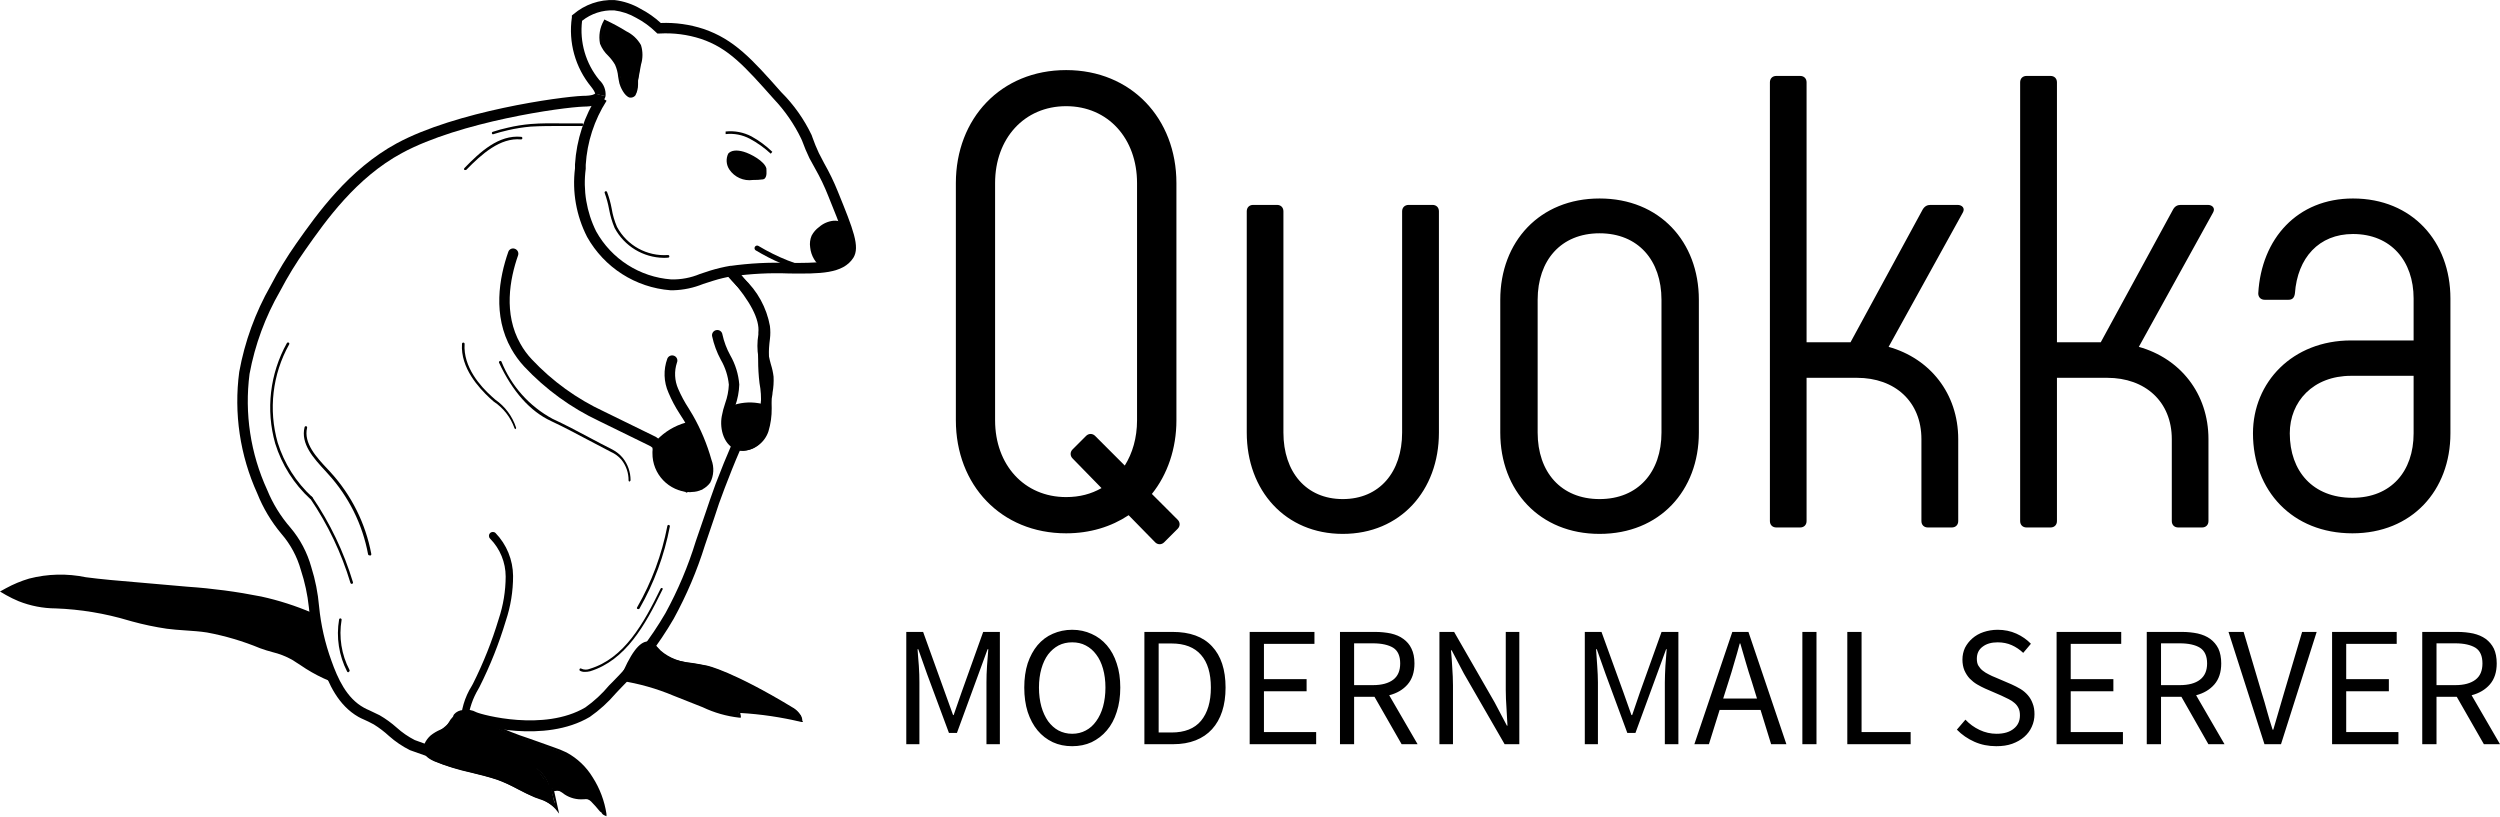
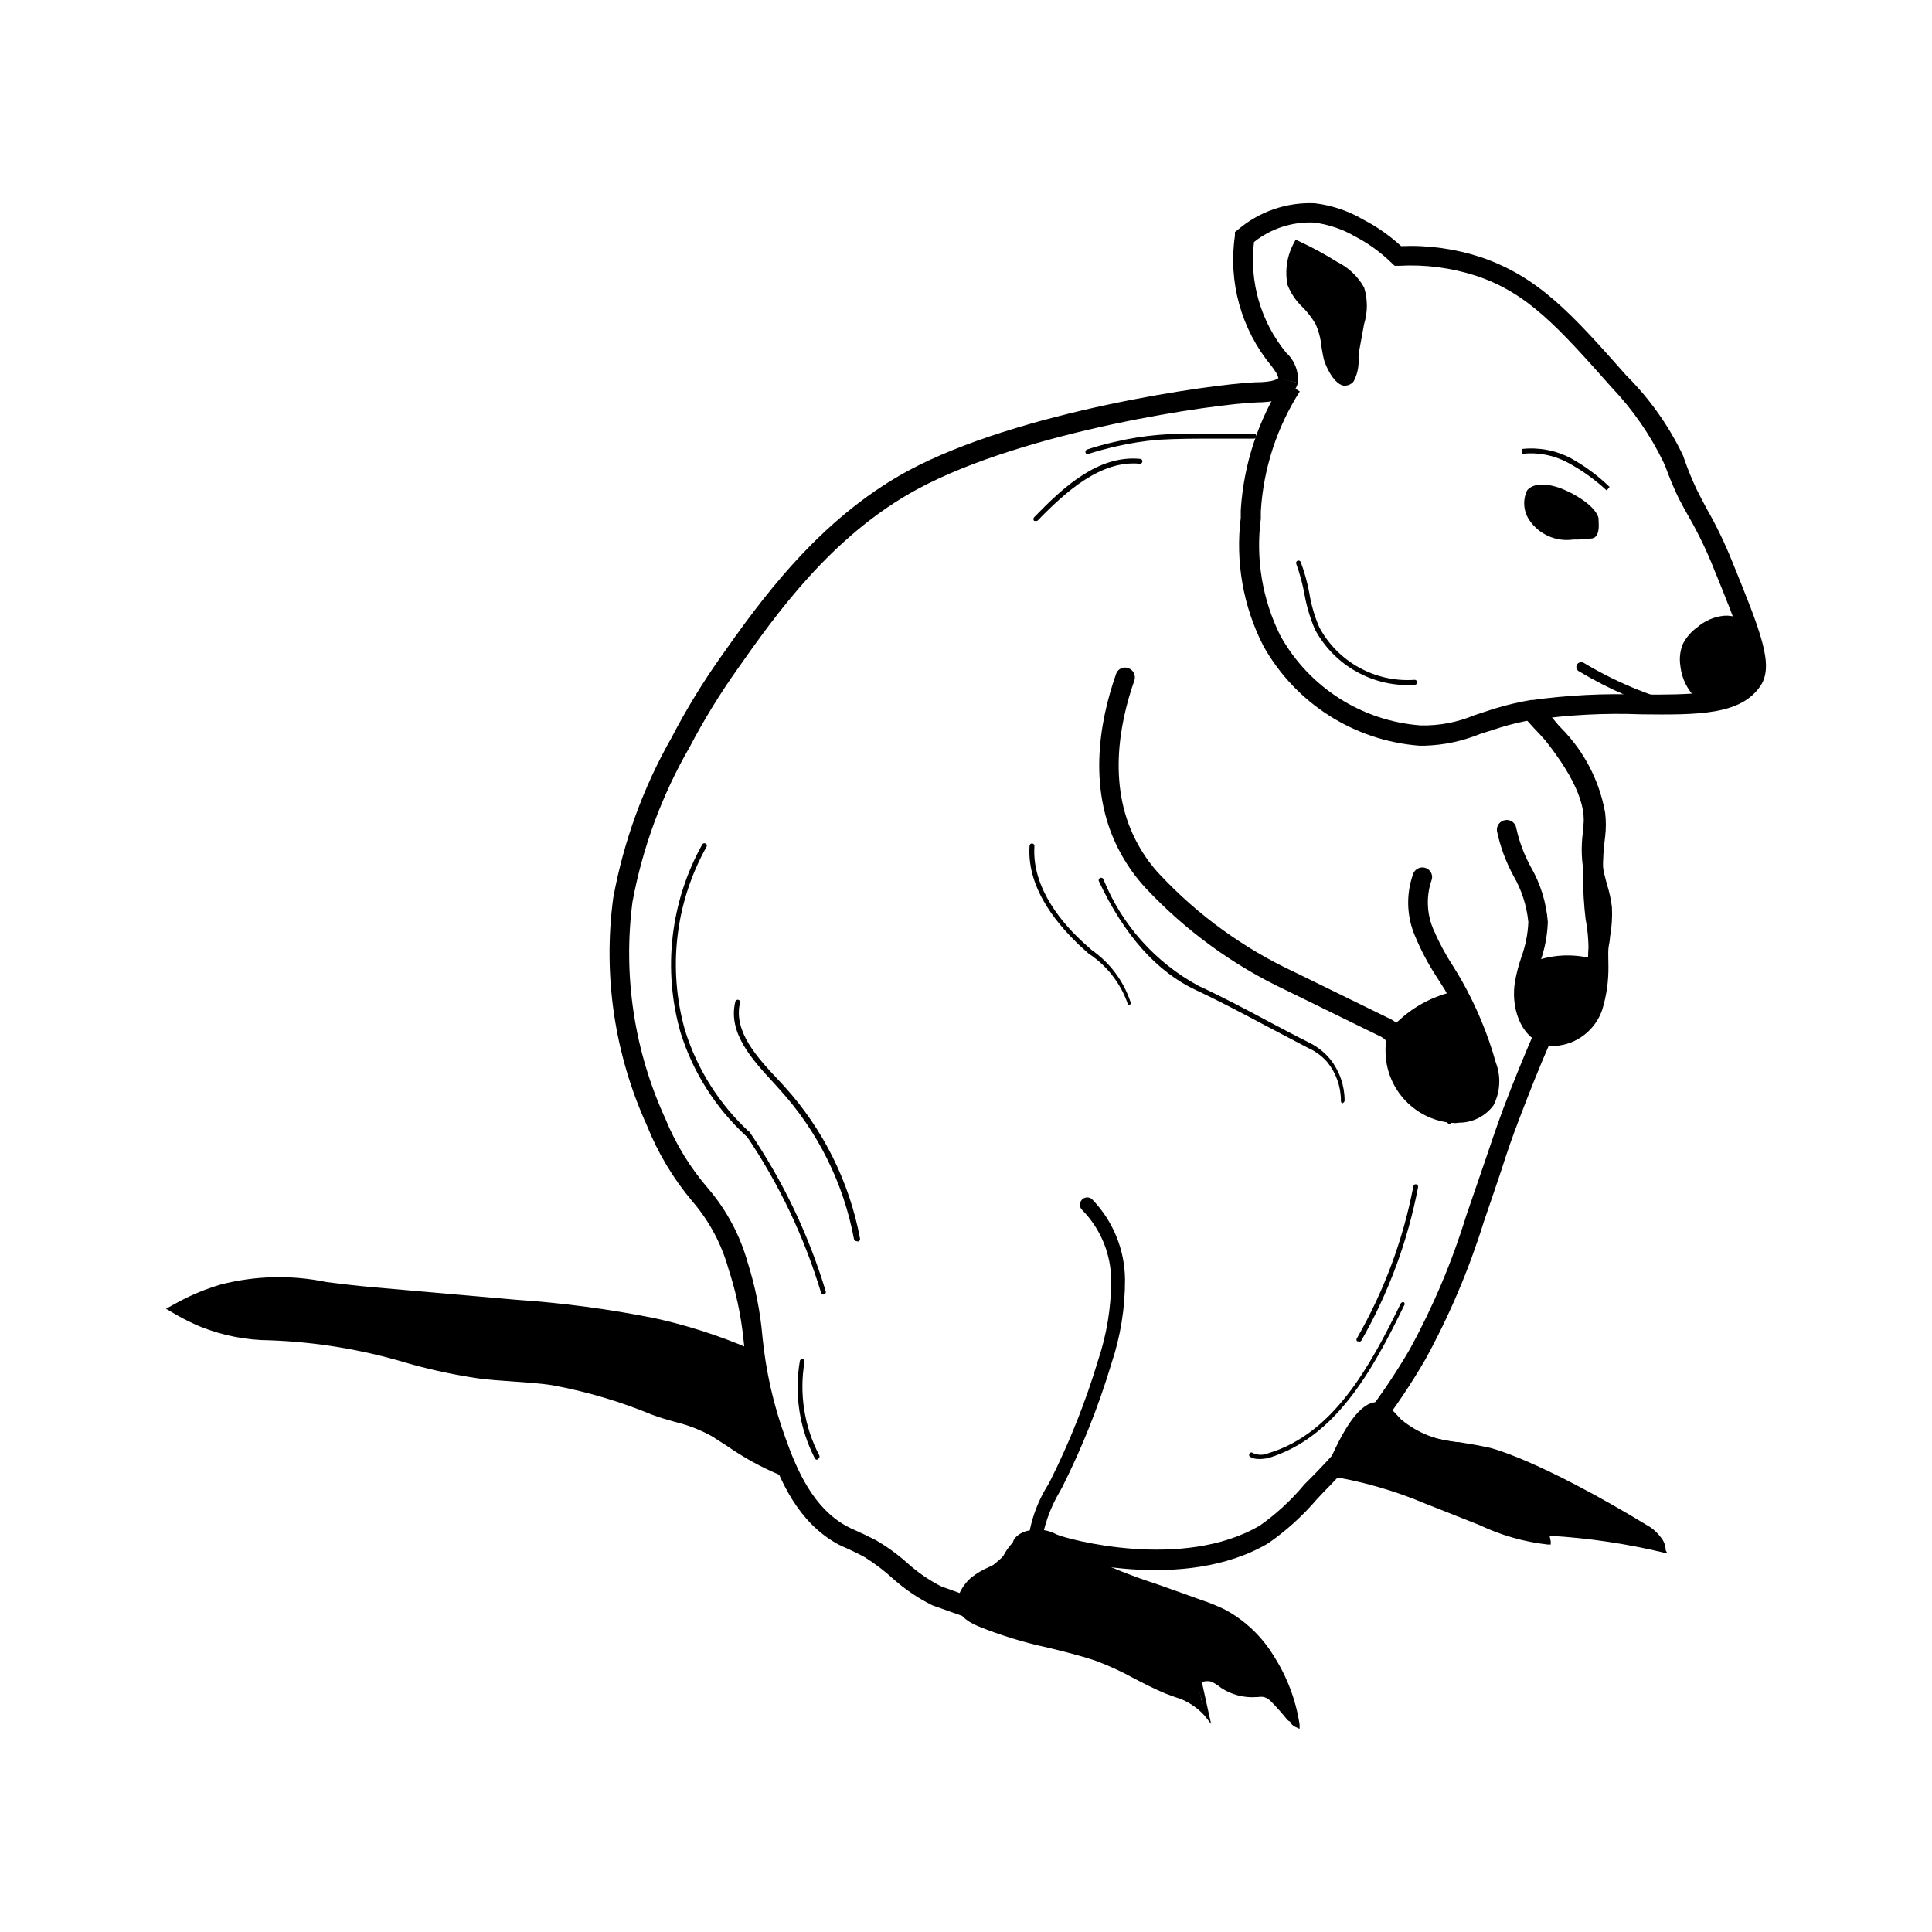
- <svg xmlns="http://www.w3.org/2000/svg" viewBox="128.457 78.374 175.235 57.215">
-   <g fill="#000000" transform="matrix(1, 0, 0, 1, 128.4569, 78.37434)">
+ <svg xmlns="http://www.w3.org/2000/svg" viewBox="175 175 150 150">
+   <rect style="stroke: rgb(0, 0, 0); paint-order: stroke; stroke-opacity: 0; stroke-width: 0px; fill: rgb(255, 255, 255);" x="175" y="175" width="150" height="150" rx="30" ry="30" />
+   <g fill="#000000" transform="matrix(2.070318, 0, 0, 2.070318, 187.8905, 190.773)" style="">
    <g transform="translate(0,0)">
      <g>
+         <rect fill="#000000" fill-opacity="0" stroke-width="2" x="0" y="0" width="60" height="57.215" />
        <svg x="0" y="0" width="60" height="57.215">
-           <svg data-name="Layer 1" viewBox="4.14 13.325 82.116 78.305" x="0px" y="0px">
+           <svg viewBox="4.14 13.325 82.116 78.305" x="0px" y="0px">
            <path d="M80.32,81.35a2,2,0,0,1,.5.47.93.93,0,0,1,.23.61A32.57,32.57,0,0,0,75,81.55c0,.15.07.3.1.44A10.62,10.62,0,0,1,71.63,81l-2.77-1.1a22.24,22.24,0,0,0-5.11-1.45c.68-1.67,1.65-3.62,2.66-3.54.43,0,.65.43,1.08.85,1.15,1.11,2.4,1,4.47,1.45C72,77.25,74.44,77.78,80.32,81.35Z" />
            <path d="M81.18,82.59l-.15,0a33.38,33.38,0,0,0-5.88-.87l.06.29,0,.16h-.16a11,11,0,0,1-3.5-1l-2.78-1.1a21.49,21.49,0,0,0-5.08-1.44l-.15,0,.06-.14c1-2.44,1.86-3.63,2.7-3.63h.08c.36,0,.59.29.86.58l.29.31a5.07,5.07,0,0,0,3,1.17c.42.07.88.14,1.39.25.1,0,2.58.57,8.4,4.11h0a2.19,2.19,0,0,1,.53.51,1.06,1.06,0,0,1,.26.68Zm-6.35-1.17H75a32.86,32.86,0,0,1,5.92.84,1,1,0,0,0-.18-.37,2.15,2.15,0,0,0-.47-.44h0c-5.79-3.52-8.31-4.08-8.33-4.08-.5-.11-1-.19-1.38-.25a5.2,5.2,0,0,1-3.15-1.24l-.31-.32c-.25-.28-.42-.47-.7-.5h0c-.49,0-1.3.6-2.41,3.32a22.59,22.59,0,0,1,5,1.43l2.77,1.11a11.62,11.62,0,0,0,3.25.93l-.06-.28Z" />
            <path d="M55.64,87.09,55.57,87a5.58,5.58,0,0,0,.55.5,4,4,0,0,1,.49.72c.09.17.18.65.35.73s.62,0,.89.09a3.74,3.74,0,0,1,.53.35,2.78,2.78,0,0,0,1.71.43,1.36,1.36,0,0,1,.45,0,1,1,0,0,1,.39.27,12.24,12.24,0,0,1,.83.93c0,.06.11.12.18.1s0-.16,0-.1a.47.47,0,0,0,.27.38A8.92,8.92,0,0,0,60.87,88a6.56,6.56,0,0,0-2.42-2.32,11.23,11.23,0,0,0-1.25-.5l-2.33-.83c-3.74-1.21-5.74-2.82-7.06-2-.31.2-.38.4-1.3,1.13a11.18,11.18,0,0,0-1.09,1c-.51.55-.54.74-.53.85,0,.47.5.76.93,1,1.92.84,4,1.11,6,1.77,1.27.43,2.39,1.19,3.63,1.69a4.52,4.52,0,0,1,2,1.09l-.42-1.88" />
            <path d="M62.32,91.63l-.2-.09a.53.53,0,0,1-.29-.28.45.45,0,0,1-.17-.13,12,12,0,0,0-.82-.92A.82.82,0,0,0,60.5,90a.9.9,0,0,0-.33,0H60.1a2.9,2.9,0,0,1-1.79-.46l-.16-.12a2.16,2.16,0,0,0-.35-.21.85.85,0,0,0-.43,0H57.3l.36,1.64.12.53-.34-.43A3.24,3.24,0,0,0,55.93,90l-.49-.18c-.55-.23-1.08-.5-1.6-.77a14.72,14.72,0,0,0-2-.92c-.81-.27-1.66-.48-2.49-.68a21.17,21.17,0,0,1-3.56-1.1c-.65-.28-1-.63-1-1.05,0-.18.08-.41.57-.94a8.28,8.28,0,0,1,1.06-1l0,0a9.32,9.32,0,0,0,.93-.82,2.23,2.23,0,0,1,.38-.32c.92-.6,2.1-.09,3.89.68.94.4,2,.86,3.28,1.27l1.1.39,1.23.44a10.38,10.38,0,0,1,1.26.51A6.59,6.59,0,0,1,61,87.9a9,9,0,0,1,1.32,3.51Zm-2-1.93a.83.83,0,0,1,.22,0A1,1,0,0,1,61,90a11.81,11.81,0,0,1,.82.91.12.12,0,0,1,.12,0A8.82,8.82,0,0,0,60.76,88a6.24,6.24,0,0,0-2.37-2.27,9,9,0,0,0-1.24-.51l-1.22-.43-1.1-.39c-1.29-.42-2.36-.88-3.3-1.28-1.71-.74-2.85-1.23-3.66-.7a2.07,2.07,0,0,0-.33.29c-.17.16-.43.41-.95.83l-.05,0a8.53,8.53,0,0,0-1,.93c-.51.56-.5.7-.5.75,0,.32.3.6.86.85a22,22,0,0,0,3.52,1.08c.83.2,1.69.41,2.51.68a16,16,0,0,1,2.06.94c.51.26,1,.54,1.58.75.15.07.31.12.47.18a4.32,4.32,0,0,1,1.31.64L57,89.13l-.13,0c-.16-.08-.25-.33-.33-.57a1.46,1.46,0,0,0-.09-.21,3.69,3.69,0,0,0-.46-.7l-.2-.17c-.34-.28-.39-.32-.39-.41v-.08l.08,0a.16.16,0,0,1,.18.06l0,0h0l.28.24a1.41,1.41,0,0,1,.23.2,4.34,4.34,0,0,1,.5.74,1.72,1.72,0,0,1,.09.25,1.23,1.23,0,0,0,.21.43.84.84,0,0,0,.34,0,1.14,1.14,0,0,1,.55.06,2.45,2.45,0,0,1,.38.24l.16.11a2.6,2.6,0,0,0,1.63.42h.27Z" />
            <path d="M74.34,39.84l-.17-1a32.06,32.06,0,0,1,5.69-.29c2.49,0,4.64,0,5.29-1,.39-.63-.34-2.44-1.56-5.44a20.61,20.61,0,0,0-1.25-2.61c-.19-.33-.36-.64-.55-1a17.73,17.73,0,0,1-.69-1.64L81,26.63a15,15,0,0,0-2.63-3.81c-2.8-3.15-4.35-4.89-7-5.77a10.82,10.82,0,0,0-3.95-.51h-.22l-.16-.15a8,8,0,0,0-1.86-1.35,5.63,5.63,0,0,0-2.12-.72,4.61,4.61,0,0,0-3.08,1A7.52,7.52,0,0,0,61.63,21a1.86,1.86,0,0,1,.6,1.55l-1-.22c0-.17-.2-.45-.38-.68A8.53,8.53,0,0,1,59,15l0-.19.15-.12a5.7,5.7,0,0,1,3.94-1.36,6.42,6.42,0,0,1,2.5.84,8.93,8.93,0,0,1,1.94,1.36,11.64,11.64,0,0,1,4.1.57c2.93,1,4.64,2.88,7.45,6.06A14.83,14.83,0,0,1,82,26.28l.07.2A16.1,16.1,0,0,0,82.69,28c.18.36.34.66.52,1a21.93,21.93,0,0,1,1.31,2.71C86,35.35,86.66,37,86,38.06c-1,1.55-3.24,1.53-6.15,1.5A30.75,30.75,0,0,0,74.34,39.84Z" />
            <path d="M45.47,86l-2-.71a9.2,9.2,0,0,1-2-1.35A9.85,9.85,0,0,0,40,82.82c-.4-.22-.67-.34-.91-.45s-.37-.16-.56-.27C36.6,81,35.64,78.93,35,77a21.72,21.72,0,0,1-1.23-5.42A17.21,17.21,0,0,0,33,68a9,9,0,0,0-1.86-3.46,14.22,14.22,0,0,1-2.32-3.88A21.36,21.36,0,0,1,27.09,49a26.11,26.11,0,0,1,3-8.25,35.71,35.71,0,0,1,2.49-4.09c2-2.84,5-7.07,9.61-9.58,5.71-3.09,15.68-4.47,17.84-4.56,1,0,1.17-.19,1.2-.22l1,.25c-.2.9-1.5,1-2.06,1C58,23.62,48.27,25,42.71,28c-4.43,2.39-7.33,6.52-9.25,9.25a34.89,34.89,0,0,0-2.45,4,25,25,0,0,0-2.93,7.94,20.37,20.37,0,0,0,1.69,11.13A13,13,0,0,0,32,63.94a10,10,0,0,1,2,3.78,17.54,17.54,0,0,1,.75,3.78,21.27,21.27,0,0,0,1.18,5.2c.61,1.72,1.46,3.61,3.13,4.52a4.59,4.59,0,0,0,.5.24c.25.11.54.25,1,.48a10,10,0,0,1,1.64,1.19,8,8,0,0,0,1.73,1.19l.94.34a2.37,2.37,0,0,1,.59-.79,4,4,0,0,1,.91-.54,2.57,2.57,0,0,1,.27-.12l.19-.1a1.62,1.62,0,0,0,.33-.44,2.71,2.71,0,0,1,.44-.6.62.62,0,0,1,.1-.22,1.21,1.21,0,0,1,.86-.41,1.93,1.93,0,0,1,1.28.21c.52.24,6.49,1.88,10.45-.46a11.92,11.92,0,0,0,2.28-2.11l.35-.35a32.7,32.7,0,0,0,5.06-6.59,37.16,37.16,0,0,0,2.91-6.9c.41-1.17.68-2,.9-2.62.36-1.06.57-1.7,1-2.87.51-1.34,1.06-2.69,1.63-4l.17-.38.4.09a1.56,1.56,0,0,0,1-.06c.91-.44,1-2.13,1.14-3.24A8.25,8.25,0,0,0,77,50.08a18.26,18.26,0,0,1,0-4.36,3,3,0,0,0,0-1,7.07,7.07,0,0,0-2.23-4l-.08-.09c-.25-.26-.54-.57-.85-.93l.75-.66c.3.35.57.64.82.9l.08.08A8.23,8.23,0,0,1,78,44.6a5.08,5.08,0,0,1,0,1.25,12.21,12.21,0,0,0-.11,1.67A14.15,14.15,0,0,0,78,50a9.89,9.89,0,0,1,.08,2.27c-.11,1.34-.28,3.37-1.7,4.06a2.4,2.4,0,0,1-1.26.21c-.52,1.19-1,2.41-1.46,3.61s-.66,1.79-1,2.85c-.21.64-.49,1.44-.89,2.62a38.47,38.47,0,0,1-3,7.06,33.48,33.48,0,0,1-5.21,6.79l-.34.36a13.21,13.21,0,0,1-2.5,2.27c-4.35,2.58-10.71.82-11.41.49a1,1,0,0,0-.61-.12l-.15,0,0,.1-.28.19a1.43,1.43,0,0,0-.35.45,2.25,2.25,0,0,1-.6.73,1.48,1.48,0,0,1-.4.22l-.23.1a3.48,3.48,0,0,0-.68.4,1.52,1.52,0,0,0-.45.8Z" />
            <path d="M68.75,41.17h-.29a10.06,10.06,0,0,1-8-5.12,11.37,11.37,0,0,1-1.16-6.58l0-.38a13.78,13.78,0,0,1,2.18-6.63l.85.53a12.88,12.88,0,0,0-2,6.15l0,.38a10.41,10.41,0,0,0,1,6,9,9,0,0,0,7.21,4.61,6.73,6.73,0,0,0,2.74-.52l1-.33a15.74,15.74,0,0,1,1.94-.46l.17,1a13.33,13.33,0,0,0-1.81.43l-1,.32A8.11,8.11,0,0,1,68.75,41.17Z" />
            <path d="M33.92,72.44a28,28,0,0,0-4.8-1.55,53.59,53.59,0,0,0-7-.92l-7.44-.66C11.3,69,9.52,68.43,7,69.17a10.86,10.86,0,0,0-2.14.89,10,10,0,0,0,1.17.57,9.41,9.41,0,0,0,3.48.67,28.44,28.44,0,0,1,7.06,1.17,27.82,27.82,0,0,0,3.6.78c1.28.16,2.59.16,3.87.36a25.16,25.16,0,0,1,5.12,1.55,16.92,16.92,0,0,1,3.13,1.13,24,24,0,0,0,3,1.76,19.34,19.34,0,0,1-.87-2.66A18.94,18.94,0,0,1,33.92,72.44Z" />
            <path d="M36,78.76l-.84-.37a14.79,14.79,0,0,1-2.2-1.26l-.81-.52a7.49,7.49,0,0,0-1.88-.73c-.39-.11-.79-.22-1.18-.37A25.57,25.57,0,0,0,24,74c-.69-.11-1.4-.15-2.09-.2s-1.18-.08-1.77-.16a28.09,28.09,0,0,1-3.33-.7l-.32-.09a28,28,0,0,0-7-1.16A9.77,9.77,0,0,1,5.93,71a11.26,11.26,0,0,1-1.21-.59l-.58-.34.58-.32a11.47,11.47,0,0,1,2.21-.92,12,12,0,0,1,5.45-.13c.7.09,1.46.18,2.33.26l7.43.65a55.32,55.32,0,0,1,7.06.94,27.07,27.07,0,0,1,4.87,1.56l.2.09,0,.23a18.63,18.63,0,0,0,.49,2.88,19.41,19.41,0,0,0,.85,2.61ZM5.72,70.07c.16.07.32.15.49.21a8.84,8.84,0,0,0,3.35.64,28.67,28.67,0,0,1,7.14,1.19l.32.08a27.72,27.72,0,0,0,3.23.69c.58.07,1.16.11,1.73.15s1.44.1,2.15.21a25.51,25.51,0,0,1,5.21,1.57c.37.14.74.24,1.12.35a8,8,0,0,1,2.07.82l.82.52c.42.27.83.54,1.24.77-.21-.59-.39-1.19-.54-1.79a20.2,20.2,0,0,1-.48-2.78A25.93,25.93,0,0,0,29,71.26a53.44,53.44,0,0,0-7-.92l-7.43-.65c-.88-.08-1.65-.18-2.35-.27a11.52,11.52,0,0,0-5.14.11A9.13,9.13,0,0,0,5.72,70.07Z" />
            <path d="M75.43,56.58a2,2,0,0,1-.53-.07c-1.3-.39-1.75-2-1.52-3.26A8.31,8.31,0,0,1,73.71,52a6,6,0,0,0,.35-1.77,5.87,5.87,0,0,0-.77-2.39,8.54,8.54,0,0,1-.84-2.28.5.5,0,0,1,.42-.57.49.49,0,0,1,.57.41,7.42,7.42,0,0,0,.75,2,6.7,6.7,0,0,1,.87,2.82,6.79,6.79,0,0,1-.4,2.07,10.87,10.87,0,0,0-.3,1.15c-.16.87.11,1.91.82,2.12s1.43-.48,1.69-1.2a6.54,6.54,0,0,0,.25-1.91c0-.33,0-.66.06-1s0-.41.07-.62a4.13,4.13,0,0,0-.14-2.35c-.08-.29-.16-.59-.22-.89a6.54,6.54,0,0,1,0-2.17l0-.19c.14-1.25-.76-3-2.67-5.18A.5.5,0,1,1,75,39.4c2.13,2.45,3.08,4.39,2.9,6l0,.22a5.57,5.57,0,0,0,0,1.86c.05.27.12.53.19.79a6.44,6.44,0,0,1,.26,1.19A6.81,6.81,0,0,1,78.25,51c0,.19-.06.38-.08.58s0,.61,0,.91a7.33,7.33,0,0,1-.31,2.21A2.75,2.75,0,0,1,75.43,56.58Z" />
            <path d="M70.33,60.54a3.71,3.71,0,0,1-3.6-3.76v-.12a1.12,1.12,0,0,0,0-.38,1.06,1.06,0,0,0-.35-.23l-4.74-2.32a23.69,23.69,0,0,1-7.22-5.25,8.91,8.91,0,0,1-1.23-1.69c-1.81-3.2-1.16-6.82-.29-9.3a.48.48,0,0,1,.63-.3.5.5,0,0,1,.31.63c-.8,2.28-1.41,5.61.22,8.48a7.43,7.43,0,0,0,1.1,1.5,22.48,22.48,0,0,0,6.92,5l4.74,2.32a1.68,1.68,0,0,1,.79.65,1.63,1.63,0,0,1,.13.92v.11a2.57,2.57,0,0,0,.8,1.91,2.61,2.61,0,0,0,1.91.8,1.29,1.29,0,0,0,1-.44,1.83,1.83,0,0,0,0-1.38,17.35,17.35,0,0,0-1.68-4L69.33,53a12.71,12.71,0,0,1-1.06-2,4.36,4.36,0,0,1-.11-3.28.5.5,0,0,1,.66-.26.49.49,0,0,1,.26.65,3.51,3.51,0,0,0,.12,2.52,12.33,12.33,0,0,0,1,1.86c.14.23.28.45.41.68a18.92,18.92,0,0,1,1.78,4.26,2.7,2.7,0,0,1-.12,2.2,2.2,2.2,0,0,1-1.77.89Z" />
            <path d="M49.18,83.09h0l-.85,0,0-.33a7,7,0,0,1,1.07-3.64l.11-.2a38.62,38.62,0,0,0,2.47-6.21,13,13,0,0,0,.67-4.07A5.2,5.2,0,0,0,51.16,65a.37.37,0,0,1,.52-.54,6,6,0,0,1,1.68,4.11,13.49,13.49,0,0,1-.7,4.32,39.19,39.19,0,0,1-2.52,6.33l-.11.2a7.49,7.49,0,0,0-1,2.9h.15a.38.38,0,0,1,.37.39A.37.37,0,0,1,49.18,83.09Z" />
            <path d="M84.16,34.87a2.3,2.3,0,0,0-1.17.52,2.23,2.23,0,0,0-.62.71,1.77,1.77,0,0,0-.14.91,2.39,2.39,0,0,0,1,1.71.85.85,0,0,0,.26.11.89.89,0,0,0,.45-.07,2.65,2.65,0,0,0,1.43-1,1.9,1.9,0,0,0,.22-1.2C85.54,35.79,85.16,34.8,84.16,34.87Z" />
            <path d="M83.61,39.22l-.17,0a1,1,0,0,1-.38-.17,2.71,2.71,0,0,1-1.2-2A2.06,2.06,0,0,1,82,35.93a2.41,2.41,0,0,1,.72-.83,2.48,2.48,0,0,1,1.38-.6c1-.07,1.71.7,1.86,2.06A2.33,2.33,0,0,1,85.72,38a3,3,0,0,1-1.62,1.11A1.48,1.48,0,0,1,83.61,39.22Zm.58-4a1.8,1.8,0,0,0-1,.45,1.65,1.65,0,0,0-.52.57,1.35,1.35,0,0,0-.1.71,2,2,0,0,0,.86,1.43l.12.07a.76.76,0,0,0,.25-.06,2.34,2.34,0,0,0,1.24-.8,1.59,1.59,0,0,0,.17-1c0-.43-.24-1.45-1.06-1.4Z" />
            <path d="M67.82,38.06a5.42,5.42,0,0,1-4.72-2.87,8.5,8.5,0,0,1-.53-1.79,9.74,9.74,0,0,0-.42-1.56.12.12,0,0,1,.06-.16.12.12,0,0,1,.17.07,9.43,9.43,0,0,1,.44,1.59,7.3,7.3,0,0,0,.51,1.75,5.14,5.14,0,0,0,4.89,2.7.12.12,0,0,1,.13.12.11.11,0,0,1-.11.13A3,3,0,0,1,67.82,38.06Z" />
            <path d="M77.36,30.26h0c.19-.15.11-.63.09-.73-.15-.81-2.61-2-3.23-1.31C74,28.44,73.82,30.82,77.36,30.26Z" />
            <path d="M76.36,30.59a2.32,2.32,0,0,1-2.25-1A1.54,1.54,0,0,1,74,28.06c.27-.31.79-.38,1.48-.18s2,.91,2.18,1.6c0,.27.09.76-.19,1l-.12.05A6.53,6.53,0,0,1,76.36,30.59Zm-1.54-2.32a.54.54,0,0,0-.41.12,1.33,1.33,0,0,0,.22,1.05c.41.57,1.31.77,2.59.59a1.13,1.13,0,0,0,0-.45c-.07-.34-.92-1-1.82-1.22A2.22,2.22,0,0,0,74.82,28.27Z" />
            <path d="M81.63,39.47h-.07a20.05,20.05,0,0,1-4.89-2.11.25.25,0,1,1,.25-.43,19.55,19.55,0,0,0,2.79,1.38,20.29,20.29,0,0,0,2,.68.25.25,0,0,1,.17.31A.25.25,0,0,1,81.63,39.47Z" />
            <path d="M65.57,19.49a3.06,3.06,0,0,0,0-1.8,3.06,3.06,0,0,0-1.35-1.26c-.65-.39-1.33-.75-2-1.08a3.14,3.14,0,0,0-.36,2.12c.25.77,1.06,1.27,1.43,2a8.54,8.54,0,0,1,.44,1.81c.1.43.76,1.77,1.33,1.12.23-.26.21-1,.27-1.36Z" />
            <path d="M64.68,22.69h-.12c-.54-.13-.94-1.11-1-1.37s-.08-.43-.12-.64a3.61,3.61,0,0,0-.3-1.15,4.36,4.36,0,0,0-.65-.85,3.19,3.19,0,0,1-.79-1.16,3.21,3.21,0,0,1,.36-2.21l.06-.12.11.06c.69.32,1.38.69,2,1.08a3.24,3.24,0,0,1,1.4,1.32,3.18,3.18,0,0,1,0,1.88l-.28,1.53a3,3,0,0,0,0,.36,2.23,2.23,0,0,1-.26,1.06A.58.58,0,0,1,64.68,22.69Zm-2.45-7.17a2.83,2.83,0,0,0-.3,1.91,3,3,0,0,0,.74,1.08,4,4,0,0,1,.68.9,3.75,3.75,0,0,1,.33,1.22,6.18,6.18,0,0,0,.12.62c.07.3.46,1.09.82,1.18.07,0,.17,0,.3-.13a2.15,2.15,0,0,0,.2-.91,3.18,3.18,0,0,1,0-.38l.29-1.54a3.09,3.09,0,0,0,0-1.73,3,3,0,0,0-1.3-1.2C63.51,16.17,62.88,15.83,62.23,15.52Zm3.34,4Z" />
            <path d="M67.34,56.14c0-.24.14-.45.31-.62a5.85,5.85,0,0,1,2.71-1.38A11.12,11.12,0,0,1,72,58.21a1.64,1.64,0,0,1-.09.88,1.36,1.36,0,0,1-.4.46,2.44,2.44,0,0,1-1.12.54,1.42,1.42,0,0,1-1.18-.29,1.53,1.53,0,0,0-.38-.29c-.1,0-.21,0-.31-.09a.63.63,0,0,1-.23-.23,6.48,6.48,0,0,1-.88-1.42A2.29,2.29,0,0,1,67.34,56.14Z" />
            <path d="M70.14,60.49a1.79,1.79,0,0,1-1.16-.4l-.11-.1a.55.55,0,0,0-.15-.13,1,1,0,0,1-.35-.11,1.07,1.07,0,0,1-.36-.33,7.39,7.39,0,0,1-.93-1.5A2.69,2.69,0,0,1,67,56.1a1.13,1.13,0,0,1,.44-.85,6.12,6.12,0,0,1,2.88-1.48l.27-.06.13.24a11.45,11.45,0,0,1,1.71,4.21,1.87,1.87,0,0,1-.13,1.1,1.69,1.69,0,0,1-.49.58,2.78,2.78,0,0,1-1.3.62Zm0-5.93a5.46,5.46,0,0,0-2.26,1.24c-.22.19-.2.27-.2.27v.1l0,.1a1.91,1.91,0,0,0,.09,1.36A6.17,6.17,0,0,0,68.61,59l.1.12.28.07a1.28,1.28,0,0,1,.4.28l.08.08a1.08,1.08,0,0,0,.88.2,2,2,0,0,0,.94-.46,1,1,0,0,0,.3-.33,1.21,1.21,0,0,0,0-.68A10.06,10.06,0,0,0,70.17,54.56Z" />
            <path d="M74.41,52.62a4.66,4.66,0,0,1,2.42-.27.68.68,0,0,1,.48.24.77.77,0,0,1,.11.4,4.38,4.38,0,0,1-.16,1.19,2.49,2.49,0,0,1-.76,1.53c-.2,0-.38.11-.56.19a1.16,1.16,0,0,1-1.32-.45,3,3,0,0,1-.48-1.52,5.67,5.67,0,0,1,0-1.09C74.16,52.71,74.3,52.66,74.41,52.62Z" />
            <path d="M75.59,56.35a1.62,1.62,0,0,1-1.27-.68,3.2,3.2,0,0,1-.55-1.7,7.62,7.62,0,0,1,0-1.17.64.64,0,0,1,.48-.52l.16.34-.14-.35A5,5,0,0,1,76.89,52a1,1,0,0,1,.73.39,1.06,1.06,0,0,1,.17.6,4.79,4.79,0,0,1-.17,1.29,2.76,2.76,0,0,1-.9,1.76l-.12.08-.15,0h0a.87.87,0,0,0-.19.08l-.17.09A1.24,1.24,0,0,1,75.59,56.35ZM74.51,53a5.64,5.64,0,0,0,0,.92,2.58,2.58,0,0,0,.4,1.32.8.8,0,0,0,.87.34l.12-.06a1.3,1.3,0,0,1,.46-.16,2.56,2.56,0,0,0,.52-1.24A4.22,4.22,0,0,0,77,53a.41.41,0,0,0,0-.2s-.07,0-.24-.08a4.23,4.23,0,0,0-2.22.25h0Zm0-.11Z" />
            <path d="M76.26,56.24a.13.13,0,0,1-.12-.13V54.58a.13.13,0,0,1,.12-.13.13.13,0,0,1,.13.13v1.53A.13.13,0,0,1,76.26,56.24Z" />
            <path d="M75.19,56.48h0a.12.12,0,0,1-.1-.14,3.83,3.83,0,0,0,.09-.95A4.26,4.26,0,0,0,75,54.26a.11.11,0,0,1,.07-.15.12.12,0,0,1,.16.07,4,4,0,0,1,.23,1.19,4.27,4.27,0,0,1-.09,1A.14.14,0,0,1,75.19,56.48Z" />
            <path d="M71.44,60.28h0a.12.12,0,0,1-.1-.15,2.9,2.9,0,0,0-.06-1.31,2.83,2.83,0,0,0-.6-1.1.13.13,0,0,1,0-.18.13.13,0,0,1,.18,0,3,3,0,0,1,.65,1.19,3.14,3.14,0,0,1,.06,1.43A.12.12,0,0,1,71.44,60.28Z" />
            <path d="M70,60.58h0a.12.12,0,0,1-.11-.14A3.55,3.55,0,0,0,69.22,58a.14.14,0,0,1,0-.18.13.13,0,0,1,.18,0,3.82,3.82,0,0,1,.73,2.66A.13.13,0,0,1,70,60.58Z" />
            <path d="M60.22,77.78a.86.86,0,0,1-.46-.12.14.14,0,0,1,0-.18.12.12,0,0,1,.17,0,1,1,0,0,0,.8,0c3.3-1,5.16-4.35,6.78-7.68a.13.13,0,0,1,.17-.06.13.13,0,0,1,0,.17c-1.64,3.38-3.53,6.76-6.93,7.81A2,2,0,0,1,60.22,77.78Z" />
            <path d="M65.33,71.74l-.06,0a.13.13,0,0,1,0-.17,25.16,25.16,0,0,0,2.89-7.79.12.12,0,0,1,.14-.1.13.13,0,0,1,.1.15,25.49,25.49,0,0,1-2.91,7.87A.11.11,0,0,1,65.33,71.74Z" />
            <path d="M37.88,69.34a.13.13,0,0,1-.12-.09,29.59,29.59,0,0,0-3.86-8.1.12.12,0,1,1,.2-.14A29.82,29.82,0,0,1,38,69.18a.12.12,0,0,1-.08.15Z" />
            <path d="M34,61.2l-.09,0a12.12,12.12,0,0,1-3.37-5.33,12.7,12.7,0,0,1,1.12-9.63.13.13,0,0,1,.17-.05.12.12,0,0,1,.05.17,12.38,12.38,0,0,0-1.1,9.43A11.93,11.93,0,0,0,34.08,61a.12.12,0,0,1,0,.17A.11.11,0,0,1,34,61.2Z" />
            <path d="M39.58,66.6a.13.13,0,0,1-.13-.1,15.66,15.66,0,0,0-3.84-7.71l-.25-.28c-1.13-1.22-2.4-2.6-2-4.21a.13.13,0,0,1,.15-.09.12.12,0,0,1,.09.15c-.35,1.48.88,2.81,2,4l.26.28a16,16,0,0,1,3.9,7.83.13.13,0,0,1-.1.15Z" />
            <path d="M37.55,77.82a.15.15,0,0,1-.11-.07,8,8,0,0,1-.77-5,.12.12,0,0,1,.14-.1.12.12,0,0,1,.1.14,7.62,7.62,0,0,0,.76,4.81.13.13,0,0,1-.06.17Z" />
            <path d="M48.77,29.63a.11.11,0,0,1-.08,0,.14.14,0,0,1,0-.18c1.51-1.56,3.3-3.21,5.45-3a.12.12,0,0,1,.11.14.12.12,0,0,1-.13.11c-2-.19-3.78,1.41-5.25,2.92A.1.1,0,0,1,48.77,29.63Z" />
            <path d="M51.45,26.21a.11.11,0,0,1-.12-.09.12.12,0,0,1,.08-.15,14.48,14.48,0,0,1,1.46-.4,15,15,0,0,1,2.19-.35c1-.08,2-.07,3-.06.63,0,1.29,0,1.92,0h0a.12.12,0,0,1,.12.12.12.12,0,0,1-.12.13c-.64,0-1.3,0-1.93,0-1,0-2,0-3,.06a15.67,15.67,0,0,0-2.15.34c-.52.12-1,.25-1.44.39Z" />
            <path d="M78.08,28.07a9.67,9.67,0,0,0-2-1.43,4,4,0,0,0-2.33-.45l0-.25a4.35,4.35,0,0,1,2.48.47,9.41,9.41,0,0,1,2,1.48Z" />
            <path d="M64.57,59.54a.13.13,0,0,1-.13-.12,3.15,3.15,0,0,0-.69-2,2.82,2.82,0,0,0-1-.74l-2.19-1.15c-1.15-.61-2.35-1.25-3.55-1.81-2-.93-3.7-2.82-5-5.61a.13.13,0,0,1,.23-.11,10.81,10.81,0,0,0,4.9,5.5c1.21.56,2.4,1.19,3.56,1.81.71.38,1.45.77,2.19,1.14a3.27,3.27,0,0,1,1,.81,3.42,3.42,0,0,1,.74,2.12.13.13,0,0,1-.12.13Z" />
            <path d="M53.61,54.49a.13.13,0,0,1-.12-.1,5.07,5.07,0,0,0-2-2.55l-.39-.35c-1-.94-2.8-2.86-2.64-5.18a.12.12,0,0,1,.13-.12.12.12,0,0,1,.12.13c-.15,2.22,1.54,4.08,2.56,5l.38.34a5.27,5.27,0,0,1,2,2.69.13.13,0,0,1-.1.15Z" />
          </svg>
        </svg>
      </g>
    </g>
-     <g transform="translate(67,4.912165)">
-       <g data-gra="path-name" fill-rule="" transform="translate(0,0)">
-         <g transform="scale(1)">
-           <g>
-             <path d="M17.77-0.54L15.96-2.35C17.05-3.71 17.68-5.52 17.68-7.51L17.68-24.14C17.68-28.67 14.51-32.06 9.95-32.06 5.38-32.06 2.22-28.67 2.22-24.14L2.22-7.51C2.22-2.98 5.38 0.41 9.95 0.41 11.62 0.41 13.11-0.05 14.33-0.86L16.19 1.04C16.37 1.22 16.64 1.22 16.82 1.04L17.77 0.09C17.95-0.09 17.95-0.36 17.77-0.54ZM9.95-2.13C7.01-2.13 4.97-4.39 4.97-7.51L4.97-24.14C4.97-27.26 7.01-29.53 9.95-29.53 12.89-29.53 14.92-27.26 14.92-24.14L14.92-7.51C14.92-6.28 14.6-5.2 14.06-4.34L11.98-6.42C11.8-6.6 11.53-6.6 11.35-6.42L10.4-5.47C10.22-5.29 10.22-5.02 10.4-4.84L12.43-2.76C11.71-2.35 10.9-2.13 9.95-2.13ZM23.06-22.61C22.79-22.61 22.61-22.43 22.61-22.16L22.61-6.65C22.61-2.58 25.32 0.45 29.34 0.45 33.37 0.45 36.08-2.58 36.08-6.65L36.08-22.16C36.08-22.43 35.9-22.61 35.63-22.61L33.96-22.61C33.69-22.61 33.5-22.43 33.5-22.16L33.5-6.65C33.5-3.89 31.92-1.99 29.34-1.99 26.77-1.99 25.18-3.89 25.18-6.65L25.18-22.16C25.18-22.43 25-22.61 24.73-22.61ZM47.34 0.45C51.55 0.45 54.3-2.58 54.3-6.65L54.3-15.96C54.3-20.03 51.55-23.06 47.34-23.06 43.14-23.06 40.38-20.03 40.38-15.96L40.38-6.65C40.38-2.58 43.14 0.45 47.34 0.45ZM47.34-1.99C44.63-1.99 43-3.89 43-6.65L43-15.96C43-18.72 44.63-20.62 47.34-20.62 50.05-20.62 51.68-18.72 51.68-15.96L51.68-6.65C51.68-3.89 50.05-1.99 47.34-1.99ZM67.6-12.66L72.8-22.07C72.98-22.38 72.75-22.61 72.43-22.61L70.54-22.61C70.31-22.61 70.13-22.52 69.99-22.29L64.93-12.98 61.85-12.98 61.85-31.2C61.85-31.47 61.67-31.65 61.4-31.65L59.73-31.65C59.46-31.65 59.28-31.47 59.28-31.2L59.28-0.45C59.28-0.18 59.46 0 59.73 0L61.4 0C61.67 0 61.85-0.18 61.85-0.45L61.85-10.49 65.38-10.49C68.05-10.49 69.9-8.82 69.9-6.19L69.9-0.45C69.9-0.18 70.08 0 70.35 0L72.03 0C72.3 0 72.48-0.18 72.48-0.45L72.48-6.19C72.48-9.4 70.49-11.85 67.6-12.66ZM85.14-12.66L90.34-22.07C90.52-22.38 90.29-22.61 89.98-22.61L88.08-22.61C87.85-22.61 87.67-22.52 87.54-22.29L82.47-12.98 79.4-12.98 79.4-31.2C79.4-31.47 79.22-31.65 78.95-31.65L77.27-31.65C77-31.65 76.82-31.47 76.82-31.2L76.82-0.45C76.82-0.18 77 0 77.27 0L78.95 0C79.22 0 79.4-0.18 79.4-0.45L79.4-10.49 82.92-10.49C85.59-10.49 87.45-8.82 87.45-6.19L87.45-0.45C87.45-0.18 87.63 0 87.9 0L89.57 0C89.84 0 90.02-0.18 90.02-0.45L90.02-6.19C90.02-9.4 88.03-11.85 85.14-12.66ZM100.11 0.41C104.27 0.41 106.98-2.58 106.98-6.6L106.98-16.05C106.98-20.03 104.31-23.06 100.15-23.06 96.26-23.06 93.73-20.26 93.51-16.41 93.51-16.14 93.69-15.96 93.96-15.96L95.63-15.96C95.9-15.96 96.04-16.1 96.08-16.41 96.26-18.9 97.76-20.57 100.15-20.57 102.82-20.57 104.4-18.67 104.4-16.05L104.4-13.11 100.02-13.11C95.9-13.11 93.14-10.17 93.14-6.6 93.14-2.58 95.9 0.41 100.11 0.41ZM100.11-2.08C97.35-2.08 95.72-3.93 95.72-6.6 95.72-8.82 97.35-10.63 100.02-10.63L104.4-10.63 104.4-6.6C104.4-3.93 102.82-2.08 100.11-2.08Z" transform="translate(-2.22, 32.06)" />
-           </g>
-         </g>
-       </g>
-       <g data-gra="path-slogan" fill-rule="" transform="translate(-3.474998,39.235)">
-         <g transform="scale(1, 1)">
-           <g transform="scale(1)">
-             <path d="M1.08-7.87L1.08 0L2.00 0L2.00-4.33C2.00-4.68 1.99-5.07 1.96-5.50C1.92-5.92 1.90-6.31 1.87-6.66L1.92-6.66L2.54-4.91L4.07-0.79L4.63-0.79L6.14-4.91L6.78-6.66L6.83-6.66C6.80-6.31 6.77-5.92 6.74-5.50C6.71-5.07 6.70-4.68 6.70-4.33L6.70 0L7.64 0L7.64-7.87L6.47-7.87L4.96-3.65L4.40-2.04L4.36-2.04L3.78-3.65L2.26-7.87ZM12.71 0.14C13.20 0.14 13.66 0.05 14.07-0.14C14.48-0.34 14.84-0.61 15.14-0.97C15.44-1.32 15.67-1.75 15.83-2.26C16.00-2.77 16.08-3.34 16.08-3.97C16.08-4.60 16.00-5.16 15.83-5.66C15.67-6.16 15.44-6.58 15.14-6.93C14.84-7.28 14.48-7.55 14.07-7.73C13.66-7.92 13.20-8.02 12.71-8.02C12.21-8.02 11.76-7.92 11.35-7.74C10.93-7.56 10.58-7.29 10.28-6.94C9.99-6.59 9.76-6.17 9.59-5.67C9.43-5.17 9.35-4.60 9.35-3.97C9.35-3.34 9.43-2.77 9.59-2.26C9.76-1.75 9.99-1.32 10.28-0.97C10.58-0.61 10.93-0.34 11.35-0.14C11.76 0.05 12.21 0.14 12.71 0.14ZM12.71-0.73C12.36-0.73 12.04-0.81 11.75-0.96C11.47-1.11 11.23-1.33 11.02-1.61C10.82-1.90 10.66-2.24 10.55-2.63C10.44-3.03 10.38-3.48 10.38-3.97C10.38-4.46 10.44-4.90 10.55-5.29C10.66-5.68 10.82-6.02 11.02-6.29C11.23-6.56 11.47-6.77 11.75-6.92C12.04-7.07 12.36-7.14 12.71-7.14C13.06-7.14 13.38-7.07 13.66-6.92C13.95-6.77 14.19-6.56 14.39-6.29C14.60-6.02 14.76-5.68 14.87-5.29C14.98-4.90 15.04-4.46 15.04-3.97C15.04-3.48 14.98-3.03 14.87-2.63C14.76-2.24 14.60-1.90 14.39-1.61C14.19-1.33 13.95-1.11 13.66-0.96C13.38-0.81 13.06-0.73 12.71-0.73ZM17.77-7.87L17.77 0L19.79 0C20.38 0 20.90-0.09 21.36-0.27C21.82-0.45 22.20-0.71 22.51-1.05C22.82-1.39 23.06-1.81 23.22-2.30C23.38-2.79 23.46-3.35 23.46-3.97C23.46-5.23 23.14-6.19 22.51-6.86C21.88-7.54 20.96-7.87 19.74-7.87ZM19.67-0.82L18.77-0.82L18.77-7.06L19.67-7.06C20.59-7.06 21.28-6.79 21.74-6.26C22.20-5.74 22.43-4.97 22.43-3.97C22.43-2.97 22.20-2.20 21.74-1.64C21.28-1.09 20.59-0.82 19.67-0.82ZM25.15-7.87L25.15 0L29.81 0L29.81-0.85L26.15-0.85L26.15-3.71L29.14-3.71L29.14-4.56L26.15-4.56L26.15-7.03L29.69-7.03L29.69-7.87ZM32.47-4.14L32.47-7.07L33.79-7.07C34.41-7.07 34.88-6.96 35.21-6.76C35.54-6.55 35.70-6.18 35.70-5.66C35.70-5.15 35.54-4.77 35.21-4.52C34.88-4.27 34.41-4.14 33.79-4.14ZM35.80 0L36.92 0L34.93-3.43C35.47-3.57 35.90-3.82 36.22-4.19C36.54-4.56 36.70-5.05 36.70-5.66C36.70-6.07 36.63-6.42 36.49-6.70C36.36-6.98 36.17-7.20 35.92-7.38C35.68-7.56 35.39-7.68 35.05-7.76C34.71-7.83 34.34-7.87 33.94-7.87L31.48-7.87L31.48 0L32.47 0L32.47-3.32L33.90-3.32ZM38.45-7.87L38.45 0L39.40 0L39.40-4.12C39.40-4.53 39.38-4.95 39.35-5.36C39.33-5.77 39.30-6.18 39.26-6.58L39.31-6.58L40.16-4.96L43.02 0L44.05 0L44.05-7.87L43.10-7.87L43.10-3.80C43.10-3.39 43.12-2.97 43.15-2.54C43.17-2.11 43.20-1.70 43.22-1.30L43.18-1.30L42.32-2.93L39.48-7.87ZM48.64-7.87L48.64 0L49.56 0L49.56-4.33C49.56-4.68 49.54-5.07 49.51-5.50C49.48-5.92 49.45-6.31 49.43-6.66L49.48-6.66L50.10-4.91L51.62-0.79L52.19-0.79L53.70-4.91L54.34-6.66L54.38-6.66C54.35-6.31 54.32-5.92 54.29-5.50C54.27-5.07 54.25-4.68 54.25-4.33L54.25 0L55.20 0L55.20-7.87L54.02-7.87L52.51-3.65L51.96-2.04L51.91-2.04L51.34-3.65L49.81-7.87ZM60.71-3.20L58.34-3.20L58.72-4.40C58.86-4.84 59.00-5.28 59.12-5.72C59.25-6.15 59.38-6.60 59.50-7.06L59.54-7.06C59.67-6.60 59.80-6.15 59.93-5.72C60.06-5.28 60.19-4.84 60.34-4.40ZM60.96-2.40L61.70 0L62.77 0L60.11-7.87L58.98-7.87L56.32 0L57.34 0L58.09-2.40ZM63.89-7.87L63.89 0L64.88 0L64.88-7.87ZM67.04-7.87L67.04 0L71.48 0L71.48-0.85L68.04-0.85L68.04-7.87ZM75.32-1.72L74.72-1.02C75.07-0.66 75.48-0.38 75.95-0.17C76.42 0.04 76.93 0.14 77.48 0.14C77.90 0.14 78.27 0.09 78.60-0.03C78.93-0.15 79.21-0.31 79.44-0.51C79.67-0.71 79.85-0.95 79.97-1.22C80.10-1.50 80.16-1.79 80.16-2.10C80.16-2.39 80.12-2.64 80.03-2.86C79.95-3.08 79.84-3.27 79.69-3.44C79.55-3.60 79.38-3.75 79.18-3.87C78.98-3.99 78.76-4.10 78.54-4.20L77.42-4.68C77.26-4.74 77.11-4.81 76.96-4.89C76.80-4.97 76.66-5.05 76.54-5.15C76.41-5.25 76.31-5.37 76.23-5.50C76.15-5.63 76.12-5.80 76.12-5.99C76.12-6.35 76.25-6.63 76.52-6.83C76.79-7.04 77.14-7.14 77.58-7.14C77.95-7.14 78.28-7.07 78.57-6.94C78.86-6.81 79.13-6.63 79.37-6.40L79.91-7.04C79.63-7.33 79.29-7.57 78.89-7.75C78.49-7.93 78.05-8.02 77.58-8.02C77.22-8.02 76.89-7.96 76.59-7.86C76.29-7.76 76.03-7.61 75.81-7.42C75.59-7.23 75.42-7.01 75.29-6.76C75.17-6.50 75.11-6.22 75.11-5.93C75.11-5.64 75.16-5.39 75.25-5.17C75.35-4.95 75.47-4.76 75.62-4.60C75.78-4.44 75.95-4.30 76.14-4.19C76.33-4.08 76.52-3.98 76.70-3.90L77.83-3.41C78.02-3.32 78.19-3.24 78.35-3.16C78.51-3.08 78.65-2.99 78.76-2.89C78.88-2.79 78.97-2.67 79.04-2.53C79.11-2.39 79.14-2.22 79.14-2.02C79.14-1.63 79.00-1.32 78.71-1.09C78.42-0.85 78.02-0.73 77.50-0.73C77.09-0.73 76.69-0.82 76.31-1.00C75.93-1.18 75.60-1.42 75.32-1.72ZM81.71-7.87L81.71 0L86.36 0L86.36-0.85L82.70-0.85L82.70-3.71L85.69-3.71L85.69-4.56L82.70-4.56L82.70-7.03L86.24-7.03L86.24-7.87ZM89.03-4.14L89.03-7.07L90.35-7.07C90.96-7.07 91.44-6.96 91.76-6.76C92.09-6.55 92.26-6.18 92.26-5.66C92.26-5.15 92.09-4.77 91.76-4.52C91.44-4.27 90.96-4.14 90.35-4.14ZM92.35 0L93.48 0L91.49-3.43C92.02-3.57 92.45-3.82 92.77-4.19C93.09-4.56 93.25-5.05 93.25-5.66C93.25-6.07 93.18-6.42 93.05-6.70C92.91-6.98 92.72-7.20 92.48-7.38C92.23-7.56 91.94-7.68 91.60-7.76C91.26-7.83 90.89-7.87 90.49-7.87L88.03-7.87L88.03 0L89.03 0L89.03-3.32L90.46-3.32ZM93.76-7.87L96.28 0L97.44 0L99.94-7.87L98.92-7.87L97.66-3.62C97.52-3.15 97.40-2.72 97.28-2.32C97.17-1.92 97.04-1.48 96.90-1.02L96.85-1.02C96.70-1.48 96.57-1.92 96.46-2.32C96.35-2.72 96.23-3.15 96.08-3.62L94.82-7.87ZM101.02-7.87L101.02 0L105.67 0L105.67-0.85L102.01-0.85L102.01-3.71L105.00-3.71L105.00-4.56L102.01-4.56L102.01-7.03L105.55-7.03L105.55-7.87ZM108.34-4.14L108.34-7.07L109.66-7.07C110.27-7.07 110.74-6.96 111.07-6.76C111.40-6.55 111.56-6.18 111.56-5.66C111.56-5.15 111.40-4.77 111.07-4.52C110.74-4.27 110.27-4.14 109.66-4.14ZM111.66 0L112.79 0L110.80-3.43C111.33-3.57 111.76-3.82 112.08-4.19C112.40-4.56 112.56-5.05 112.56-5.66C112.56-6.07 112.49-6.42 112.36-6.70C112.22-6.98 112.03-7.20 111.79-7.38C111.54-7.56 111.25-7.68 110.91-7.76C110.57-7.83 110.20-7.87 109.80-7.87L107.34-7.87L107.34 0L108.34 0L108.34-3.32L109.76-3.32Z" transform="translate(-1.08, 8.016)" />
-           </g>
-         </g>
-       </g>
-     </g>
  </g>
</svg>
